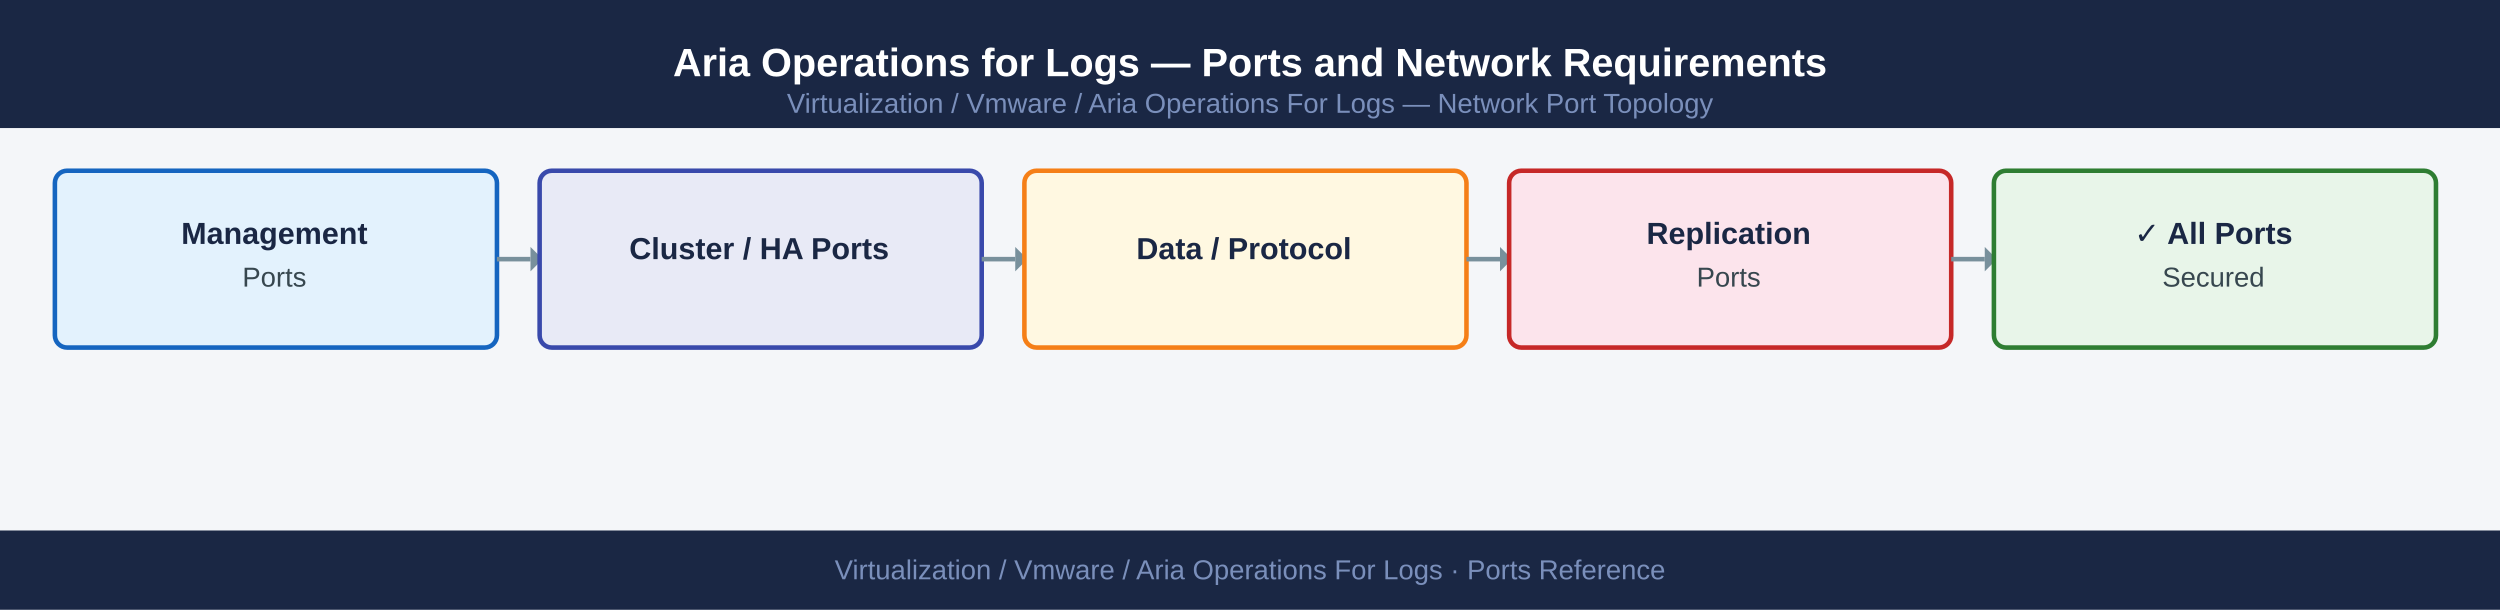
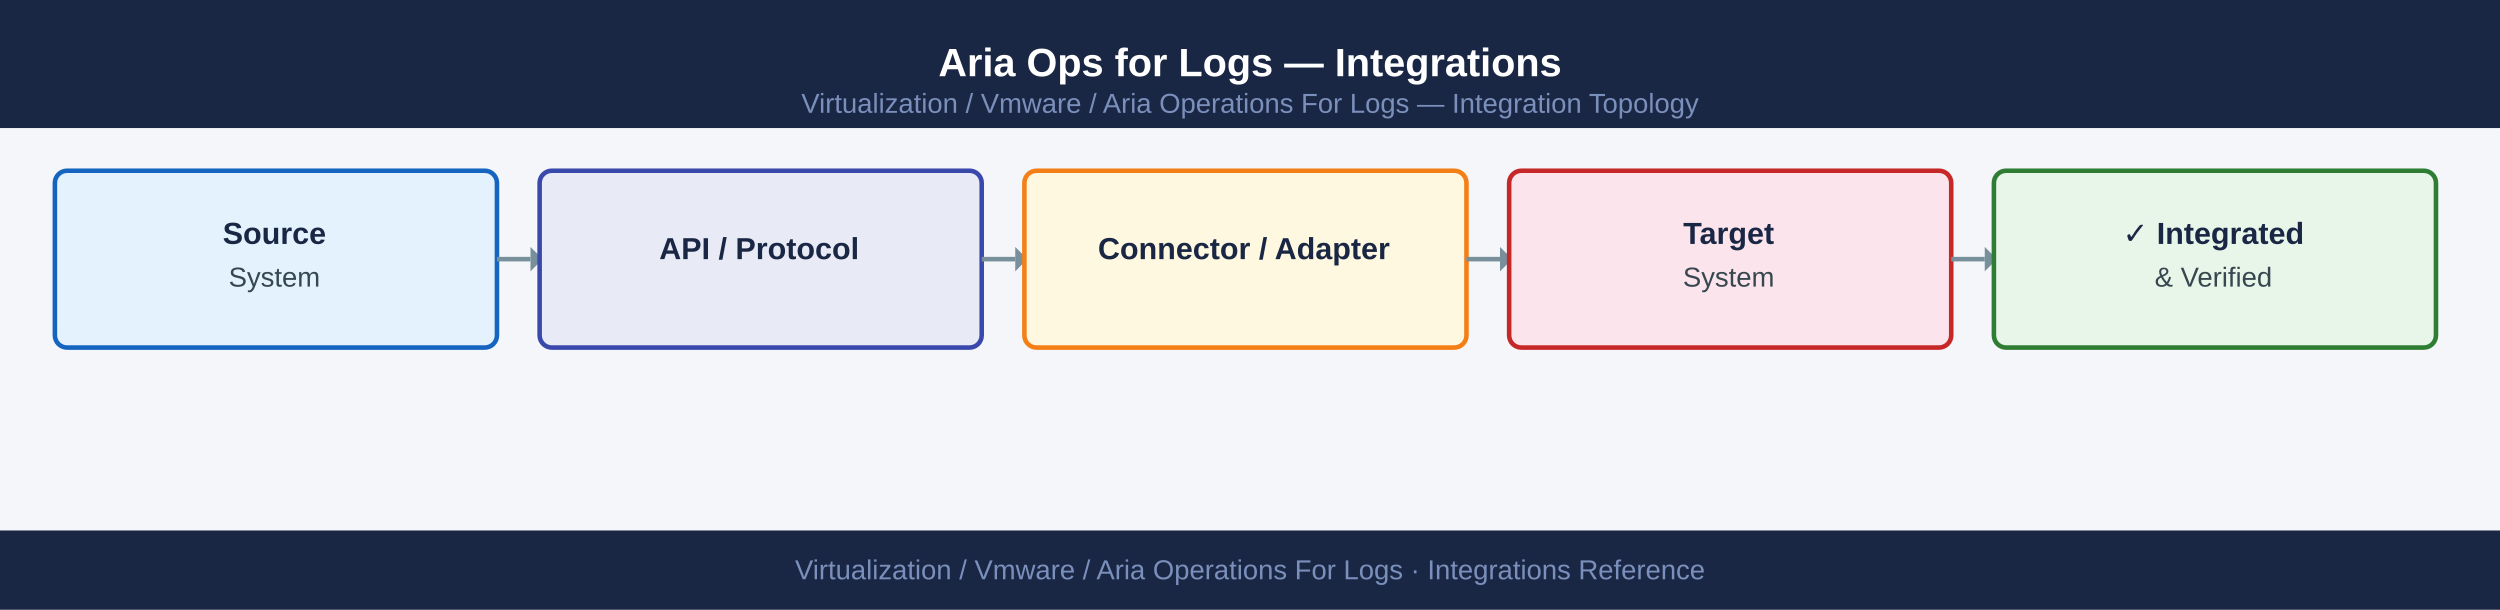
<svg xmlns="http://www.w3.org/2000/svg" width="820" height="200" font-family="'Segoe UI',Arial,sans-serif">
  <rect width="820" height="200" fill="#f4f6f9" />
  <rect x="0" y="0" width="820" height="42" fill="#1a2744" />
-   <text x="410" y="25" text-anchor="middle" fill="white" font-size="13" font-weight="700">Aria Operations for Logs — Ports and Network Requirements</text>
-   <text x="410" y="37" text-anchor="middle" fill="#7a8fbb" font-size="9">Virtualization / Vmware / Aria Operations For Logs — Network Port Topology</text>
+   <text x="410" y="25" text-anchor="middle" fill="white" font-size="13" font-weight="700">Aria Ops for Logs — Integrations</text>
+   <text x="410" y="37" text-anchor="middle" fill="#7a8fbb" font-size="9">Virtualization / Vmware / Aria Operations For Logs — Integration Topology</text>
  <rect x="18" y="56" width="145" height="58" fill="#e3f2fd" rx="4" stroke="#1565c0" stroke-width="1.5" />
-   <text x="90" y="80" text-anchor="middle" fill="#1a2744" font-size="10" font-weight="700">Management</text>
-   <text x="90" y="94" text-anchor="middle" fill="#37474f" font-size="9">Ports</text>
+   <text x="90" y="80" text-anchor="middle" fill="#1a2744" font-size="10" font-weight="700">Source</text>
+   <text x="90" y="94" text-anchor="middle" fill="#37474f" font-size="9">System</text>
  <line x1="163" y1="85" x2="174" y2="85" stroke="#78909c" stroke-width="1.5" />
  <polygon points="174,81 178,85 174,89" fill="#78909c" />
  <rect x="177" y="56" width="145" height="58" fill="#e8eaf6" rx="4" stroke="#3949ab" stroke-width="1.5" />
-   <text x="249" y="85" text-anchor="middle" fill="#1a2744" font-size="10" font-weight="700">Cluster / HA Ports</text>
+   <text x="249" y="85" text-anchor="middle" fill="#1a2744" font-size="10" font-weight="700">API / Protocol</text>
  <line x1="322" y1="85" x2="333" y2="85" stroke="#78909c" stroke-width="1.5" />
  <polygon points="333,81 337,85 333,89" fill="#78909c" />
  <rect x="336" y="56" width="145" height="58" fill="#fff8e1" rx="4" stroke="#f57f17" stroke-width="1.5" />
-   <text x="408" y="85" text-anchor="middle" fill="#1a2744" font-size="10" font-weight="700">Data / Protocol</text>
+   <text x="408" y="85" text-anchor="middle" fill="#1a2744" font-size="10" font-weight="700">Connector / Adapter</text>
  <line x1="481" y1="85" x2="492" y2="85" stroke="#78909c" stroke-width="1.5" />
  <polygon points="492,81 496,85 492,89" fill="#78909c" />
  <rect x="495" y="56" width="145" height="58" fill="#fce4ec" rx="4" stroke="#c62828" stroke-width="1.5" />
-   <text x="567" y="80" text-anchor="middle" fill="#1a2744" font-size="10" font-weight="700">Replication</text>
-   <text x="567" y="94" text-anchor="middle" fill="#37474f" font-size="9">Ports</text>
+   <text x="567" y="80" text-anchor="middle" fill="#1a2744" font-size="10" font-weight="700">Target</text>
+   <text x="567" y="94" text-anchor="middle" fill="#37474f" font-size="9">System</text>
  <line x1="640" y1="85" x2="651" y2="85" stroke="#78909c" stroke-width="1.5" />
  <polygon points="651,81 655,85 651,89" fill="#78909c" />
  <rect x="654" y="56" width="145" height="58" fill="#e8f5e9" rx="4" stroke="#2e7d32" stroke-width="1.5" />
-   <text x="726" y="80" text-anchor="middle" fill="#1a2744" font-size="10" font-weight="700">✓ All Ports</text>
-   <text x="726" y="94" text-anchor="middle" fill="#37474f" font-size="9">Secured</text>
+   <text x="726" y="80" text-anchor="middle" fill="#1a2744" font-size="10" font-weight="700">✓ Integrated</text>
+   <text x="726" y="94" text-anchor="middle" fill="#37474f" font-size="9">&amp; Verified</text>
  <rect x="0" y="174" width="820" height="26" fill="#1a2744" />
-   <text x="410" y="190" text-anchor="middle" fill="#7a8fbb" font-size="9">Virtualization / Vmware / Aria Operations For Logs · Ports Reference</text>
+   <text x="410" y="190" text-anchor="middle" fill="#7a8fbb" font-size="9">Virtualization / Vmware / Aria Operations For Logs · Integrations Reference</text>
</svg>
